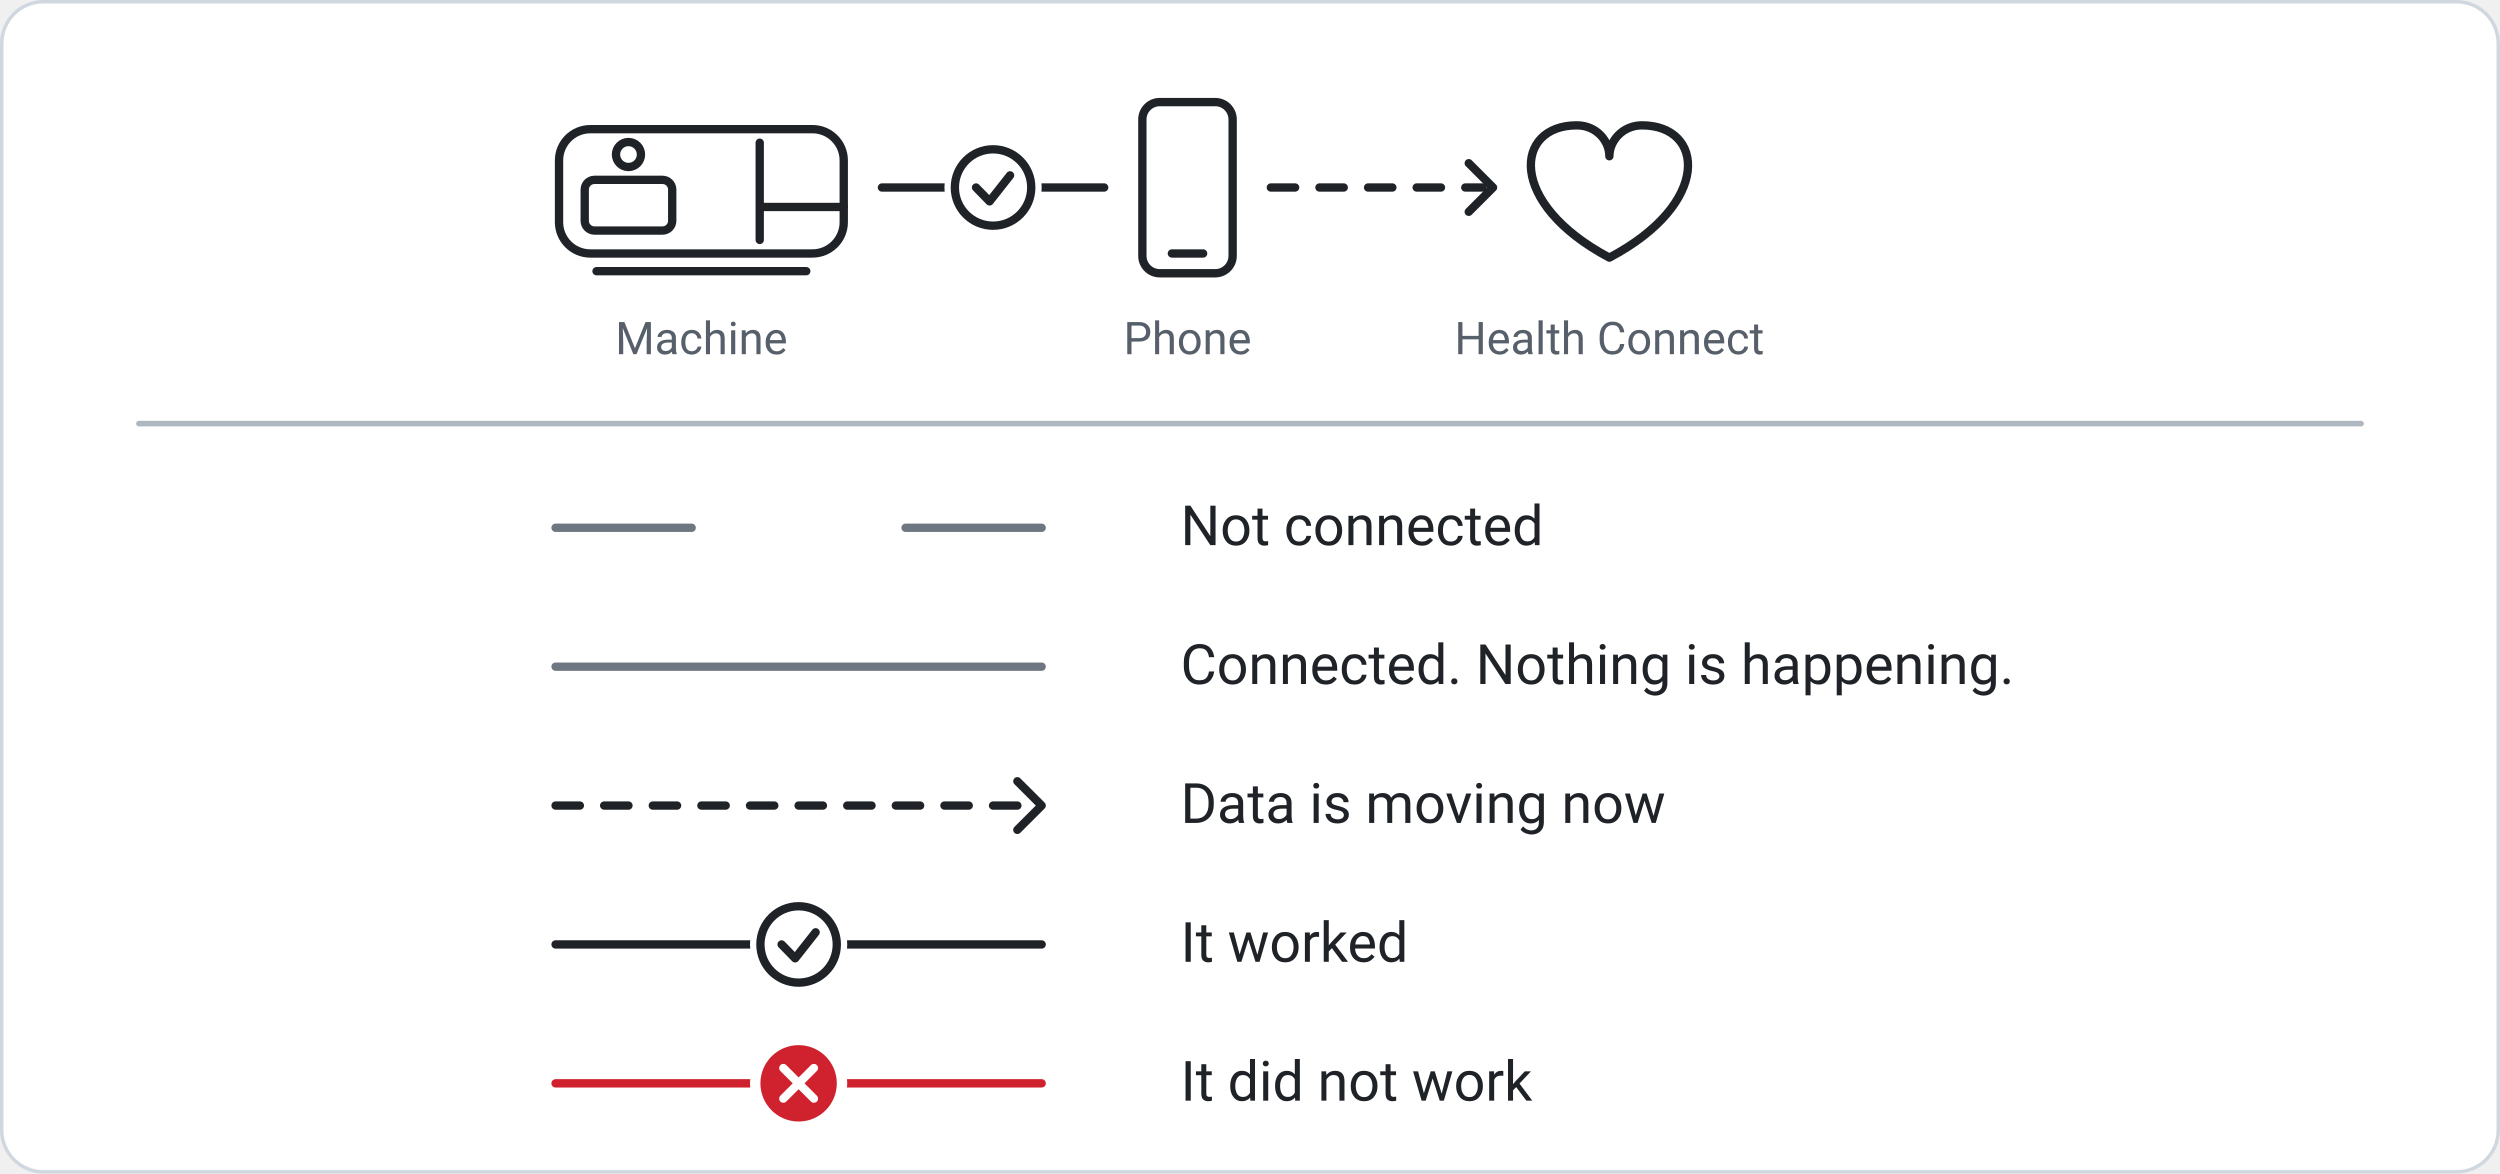
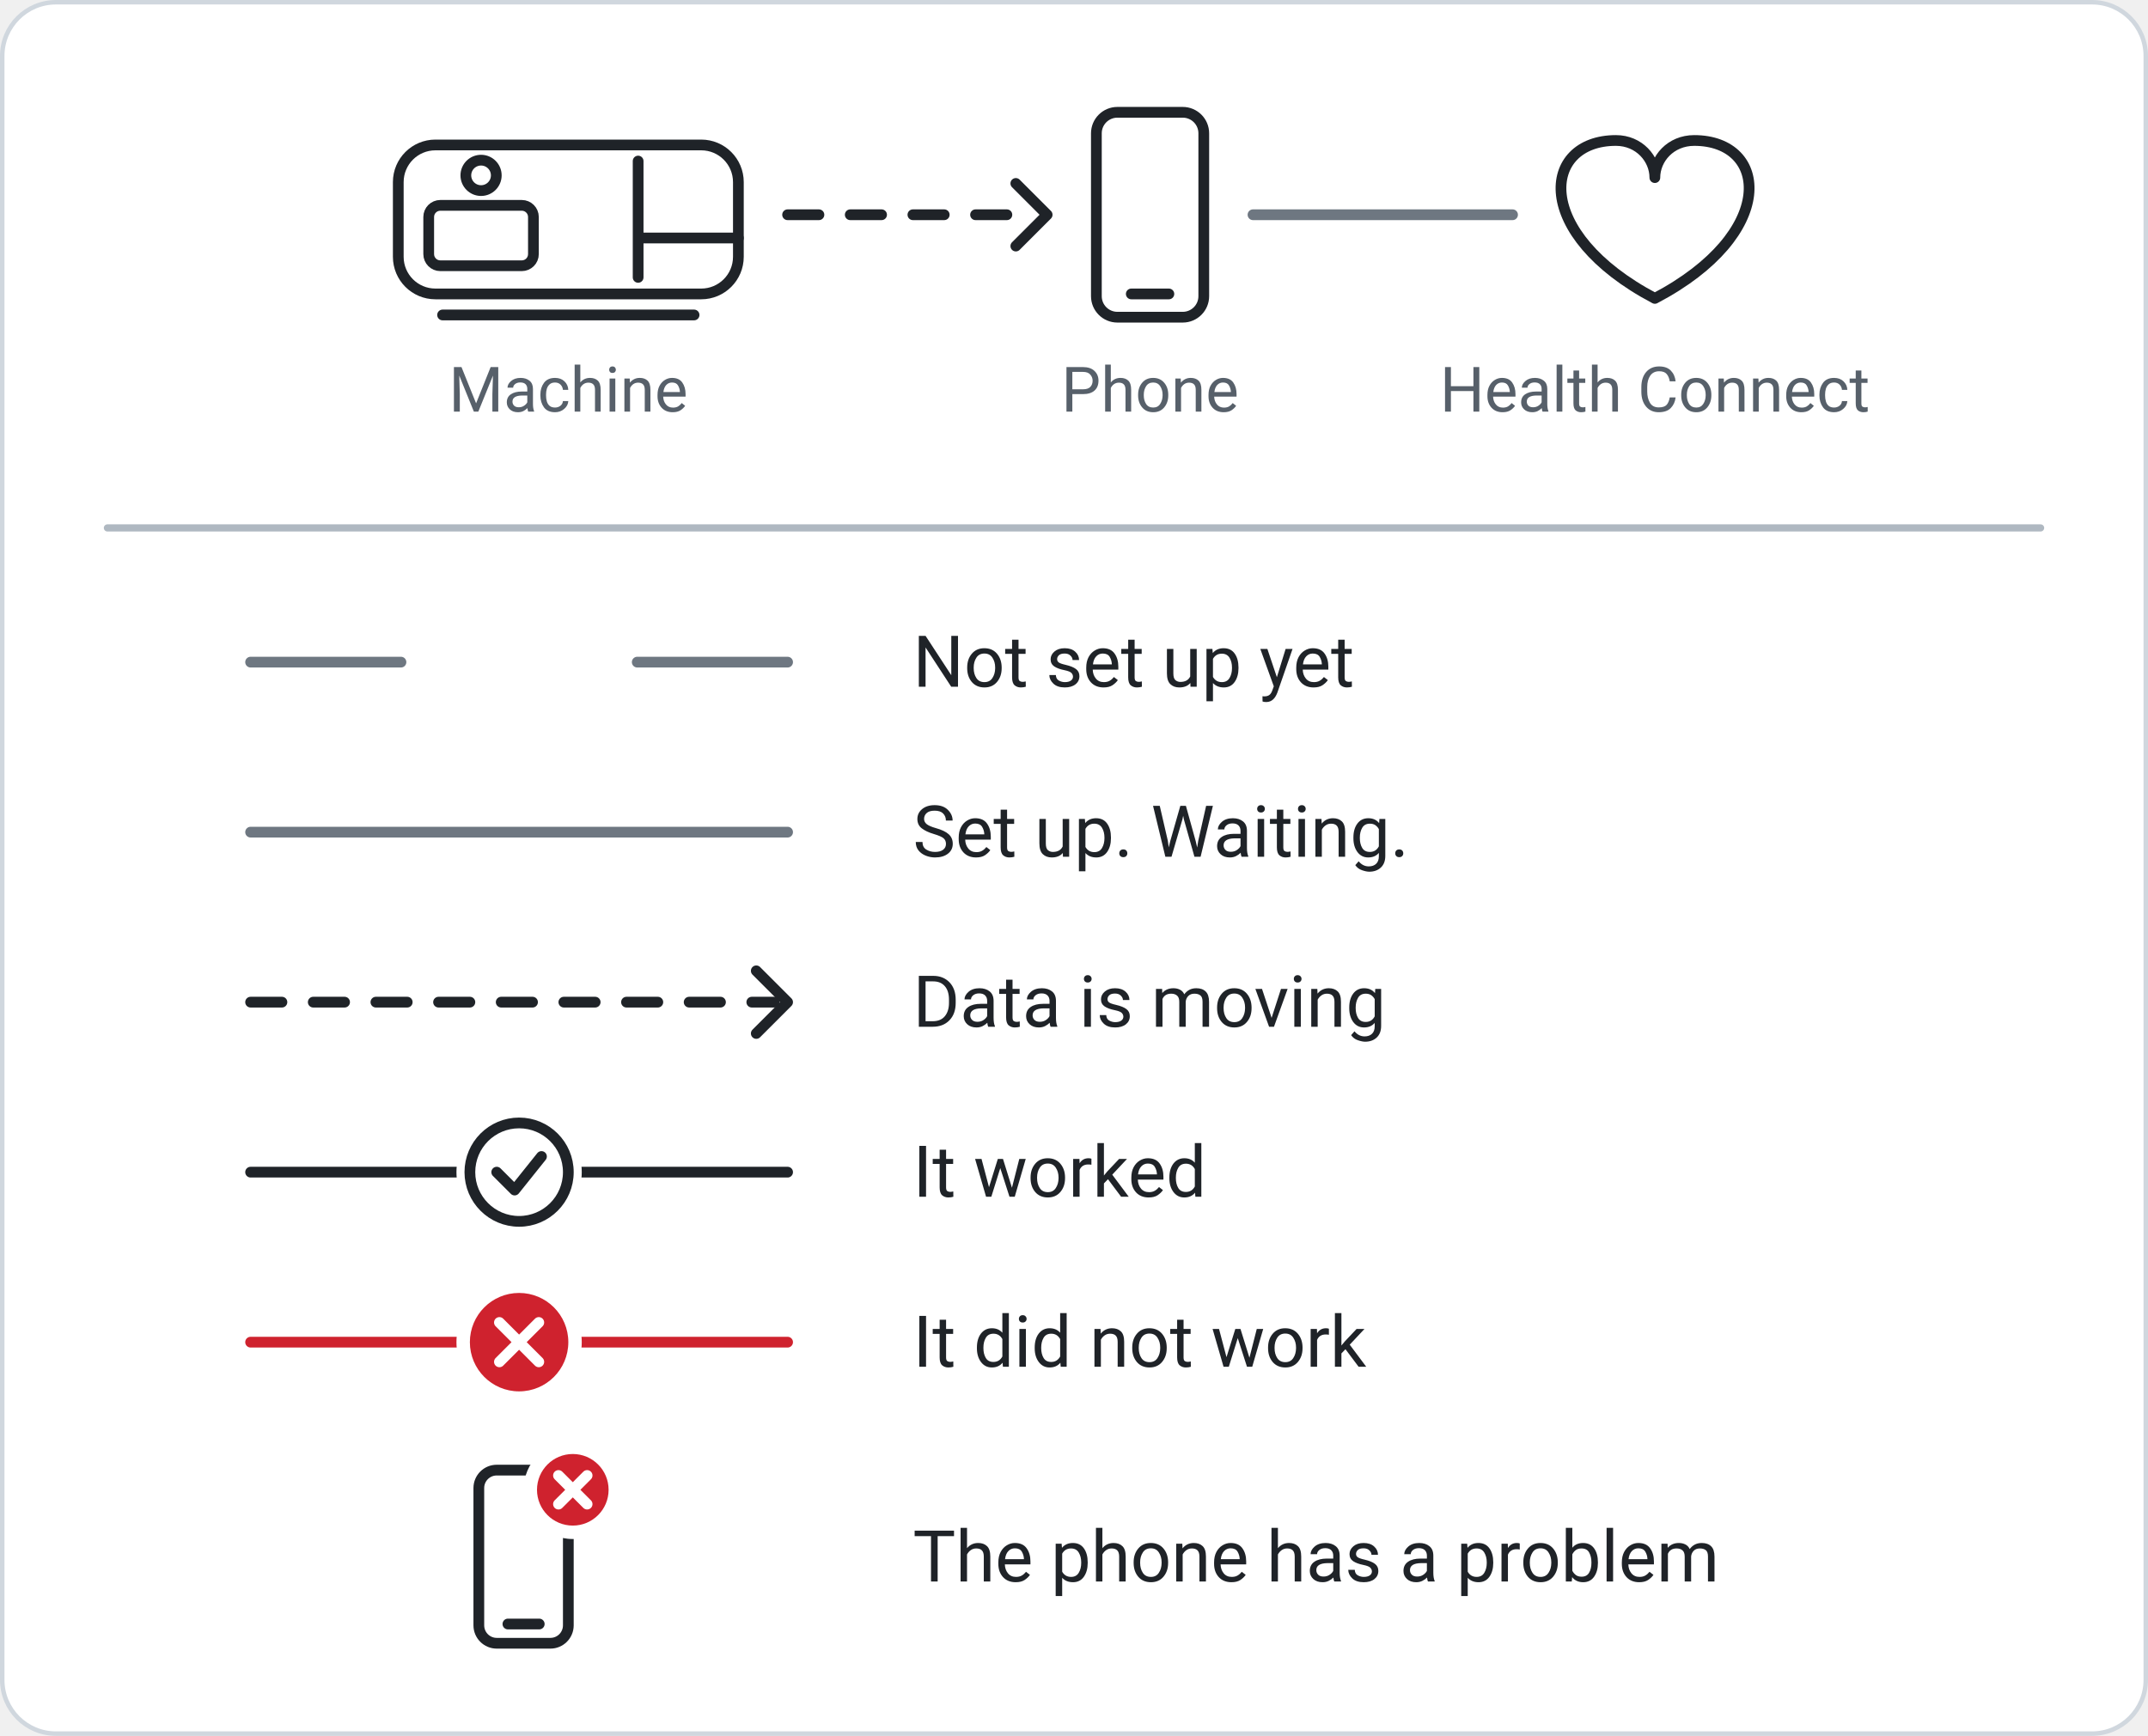
- <svg xmlns="http://www.w3.org/2000/svg" viewBox="0 0 720 338" width="720" height="338" role="img" aria-label="How to read the picture in the app: a broken line means not connected, a whole line connected, a moving dashed line data moving, a tick it worked, a red cross it did not work.">
+ <svg xmlns="http://www.w3.org/2000/svg" viewBox="0 0 480 388" width="480" height="388" role="img" aria-label="How to read the picture in the app. Two short lines: not set up yet. A grey line: set up and waiting. A dashed arrow: data is moving. A tick: it worked. A red cross on a line: it did not work. A red cross on the phone: the phone has a problem.">
  <style>
  .paper { fill: #ffffff; stroke: #d0d7de; stroke-width: 1; }
  .ink { fill: none; stroke: #1f2328; stroke-width: 2.4; stroke-linecap: round; stroke-linejoin: round; }
  .thin { fill: none; stroke: #1f2328; stroke-width: 1.6; stroke-linecap: round; stroke-linejoin: round; }
  .line { fill: none; stroke: #6e7781; stroke-width: 2.4; stroke-linecap: round; stroke-linejoin: round; }
  .faint { fill: none; stroke: #afb8c1; stroke-width: 1.6; stroke-linecap: round; stroke-linejoin: round; }
  .dash { stroke-dasharray: 7 7; }
  .solid { fill: #1f2328; stroke: none; }
  .hole { fill: #ffffff; stroke: none; }
  .bad { fill: #cf222e; stroke: none; }
  .badline { fill: none; stroke: #cf222e; stroke-width: 2.4; stroke-linecap: round; }
  .onbad { fill: none; stroke: #ffffff; stroke-width: 2.4; stroke-linecap: round; }
  text { font-family: -apple-system, "Segoe UI", Roboto, Helvetica, Arial, sans-serif; fill: #1f2328; }
  .t { font-size: 16px; }
  .b { font-size: 16px; font-weight: 600; }
-   .s { font-size: 13px; fill: #57606a; }
-   .m { font-size: 11px; }
-   .ms { font-size: 10px; fill: #57606a; }
+   .s { font-size: 14px; fill: #57606a; }
+   .c { font-size: 13px; }
+   .x { font-size: 12px; fill: #57606a; }
  .num { font-size: 14px; font-weight: 700; fill: #ffffff; }
  .on { fill: #ffffff; }
  @media (prefers-color-scheme: dark) {
    .paper { fill: #0d1117; stroke: #30363d; }
    .ink, .thin { stroke: #e6edf3; }
    .line { stroke: #8b949e; }
    .faint { stroke: #484f58; }
    .solid { fill: #e6edf3; }
    .hole { fill: #0d1117; }
    .bad { fill: #f85149; }
    .badline { stroke: #f85149; }
    .onbad { stroke: #0d1117; }
    text { fill: #e6edf3; }
-     .s, .ms { fill: #8b949e; }
+     .s, .x { fill: #8b949e; }
    .num, .on { fill: #0d1117; }
  }
</style>
-   <rect class="paper" x="0.5" y="0.5" width="719" height="337" rx="12" />
-   <rect class="ink" x="161" y="37.2" width="82" height="35.8" rx="9" />
-   <rect class="ink" x="168.4" y="51.8" width="25.2" height="14.6" rx="2.8" />
-   <circle class="ink" cx="181" cy="44.5" r="3.6" />
-   <path class="ink" d="M218.8 41.1V69.1M218.8 59.6H243M171.8 78.1H232.2" />
-   <rect class="ink" x="329" y="29.4" width="26" height="49.3" rx="5" />
-   <path class="ink" d="M337.5 73H346.5" />
-   <path class="ink" d="M463.5 74.2C433.9 58.5 436.2 36.1 454.1 36.1C459.8 36.1 463.5 40.6 463.5 45C463.5 40.6 467.3 36.1 472.9 36.1C490.8 36.1 493.2 58.5 463.5 74.2Z" />
-   <path class="ink" d="M254 54H318" />
-   <circle class="hole" cx="286" cy="54" r="14" />
-   <circle class="ink" cx="286" cy="54" r="11" />
-   <path class="ink" d="M281.1 54L285 58L290.9 50.5" />
-   <path class="ink dash" d="M366 54H427" />
-   <path class="ink" d="M423 47L430 54L423 61" />
-   <text class="s" x="202" y="102" text-anchor="middle">Machine</text>
-   <text class="s" x="342" y="102" text-anchor="middle">Phone</text>
-   <text class="s" x="463.5" y="102" text-anchor="middle">Health Connect</text>
-   <path class="faint" d="M40 122H680" />
-   <path class="line" d="M160 152H199.2M260.8 152H300" />
-   <text class="t" x="340" y="157" text-anchor="start">Not connected</text>
-   <path class="line" d="M160 192H300" />
-   <text class="t" x="340" y="197" text-anchor="start">Connected. Nothing is happening.</text>
-   <path class="ink dash" d="M160 232H297" />
-   <path class="ink" d="M293 225L300 232L293 239" />
-   <text class="t" x="340" y="237" text-anchor="start">Data is moving now</text>
-   <path class="ink" d="M160 272H300" />
-   <circle class="hole" cx="230" cy="272" r="14" />
-   <circle class="ink" cx="230" cy="272" r="11" />
-   <path class="ink" d="M225.1 272L229 276L234.9 268.5" />
-   <text class="t" x="340" y="277" text-anchor="start">It worked</text>
-   <path class="badline" d="M160 312H300" />
-   <circle class="hole" cx="230" cy="312" r="14" />
-   <circle class="bad" cx="230" cy="312" r="11" />
-   <path class="onbad" d="M225.6 307.6L234.4 316.4M234.4 307.6L225.6 316.4" />
-   <text class="t" x="340" y="317" text-anchor="start">It did not work</text>
+   <rect class="paper" x="0.5" y="0.5" width="479" height="387" rx="12" />
+   <rect class="ink" x="89" y="32.4" width="76" height="33.3" rx="8.3" />
+   <rect class="ink" x="95.8" y="45.9" width="23.4" height="13.5" rx="2.6" />
+   <circle class="ink" cx="107.5" cy="39.2" r="3.4" />
+   <path class="ink" d="M142.6 36V62M142.6 53.2H165M98.9 70.4H155.1" />
+   <rect class="ink" x="245" y="25.1" width="24" height="45.8" rx="4.7" />
+   <path class="ink" d="M252.8 65.7H261.2" />
+   <path class="ink" d="M369.8 66.7C342.3 52.2 344.5 31.4 361.1 31.4C366.3 31.4 369.8 35.5 369.8 39.7C369.8 35.5 373.3 31.4 378.6 31.4C395.2 31.4 397.4 52.2 369.8 66.7Z" />
+   <path class="ink dash" d="M176 48H231" />
+   <path class="ink" d="M227 41L234 48L227 55" />
+   <path class="line" d="M280 48H338" />
+   <text class="s" x="127" y="92" text-anchor="middle">Machine</text>
+   <text class="s" x="257" y="92" text-anchor="middle">Phone</text>
+   <text class="s" x="369.8" y="92" text-anchor="middle">Health Connect</text>
+   <path class="faint" d="M24 118H456" />
+   <path class="line" d="M56 148H89.6M142.4 148H176" />
+   <text class="t" x="204" y="153.5" text-anchor="start">Not set up yet</text>
+   <path class="line" d="M56 186H176" />
+   <text class="t" x="204" y="191.5" text-anchor="start">Set up. Waiting.</text>
+   <path class="ink dash" d="M56 224H173" />
+   <path class="ink" d="M169 217L176 224L169 231" />
+   <text class="t" x="204" y="229.5" text-anchor="start">Data is moving</text>
+   <path class="ink" d="M56 262H176" />
+   <circle class="hole" cx="116" cy="262" r="14" />
+   <circle class="ink" cx="116" cy="262" r="11" />
+   <path class="ink" d="M111 262L115 266L121 258.5" />
+   <text class="t" x="204" y="267.5" text-anchor="start">It worked</text>
+   <path class="badline" d="M56 300H176" />
+   <circle class="hole" cx="116" cy="300" r="14" />
+   <circle class="bad" cx="116" cy="300" r="11" />
+   <path class="onbad" d="M111.6 295.6L120.4 304.4M120.4 295.6L111.6 304.4" />
+   <text class="t" x="204" y="305.5" text-anchor="start">It did not work</text>
+   <rect class="ink" x="107" y="328.6" width="20" height="38.7" rx="4" />
+   <path class="ink" d="M113.5 363H120.5" />
+   <circle class="hole" cx="128" cy="333" r="11" />
+   <circle class="bad" cx="128" cy="333" r="8" />
+   <path class="onbad" d="M124.8 329.8L131.2 336.2M131.2 329.8L124.8 336.2" />
+   <text class="t" x="204" y="353.5" text-anchor="start">The phone has a problem</text>
</svg>
